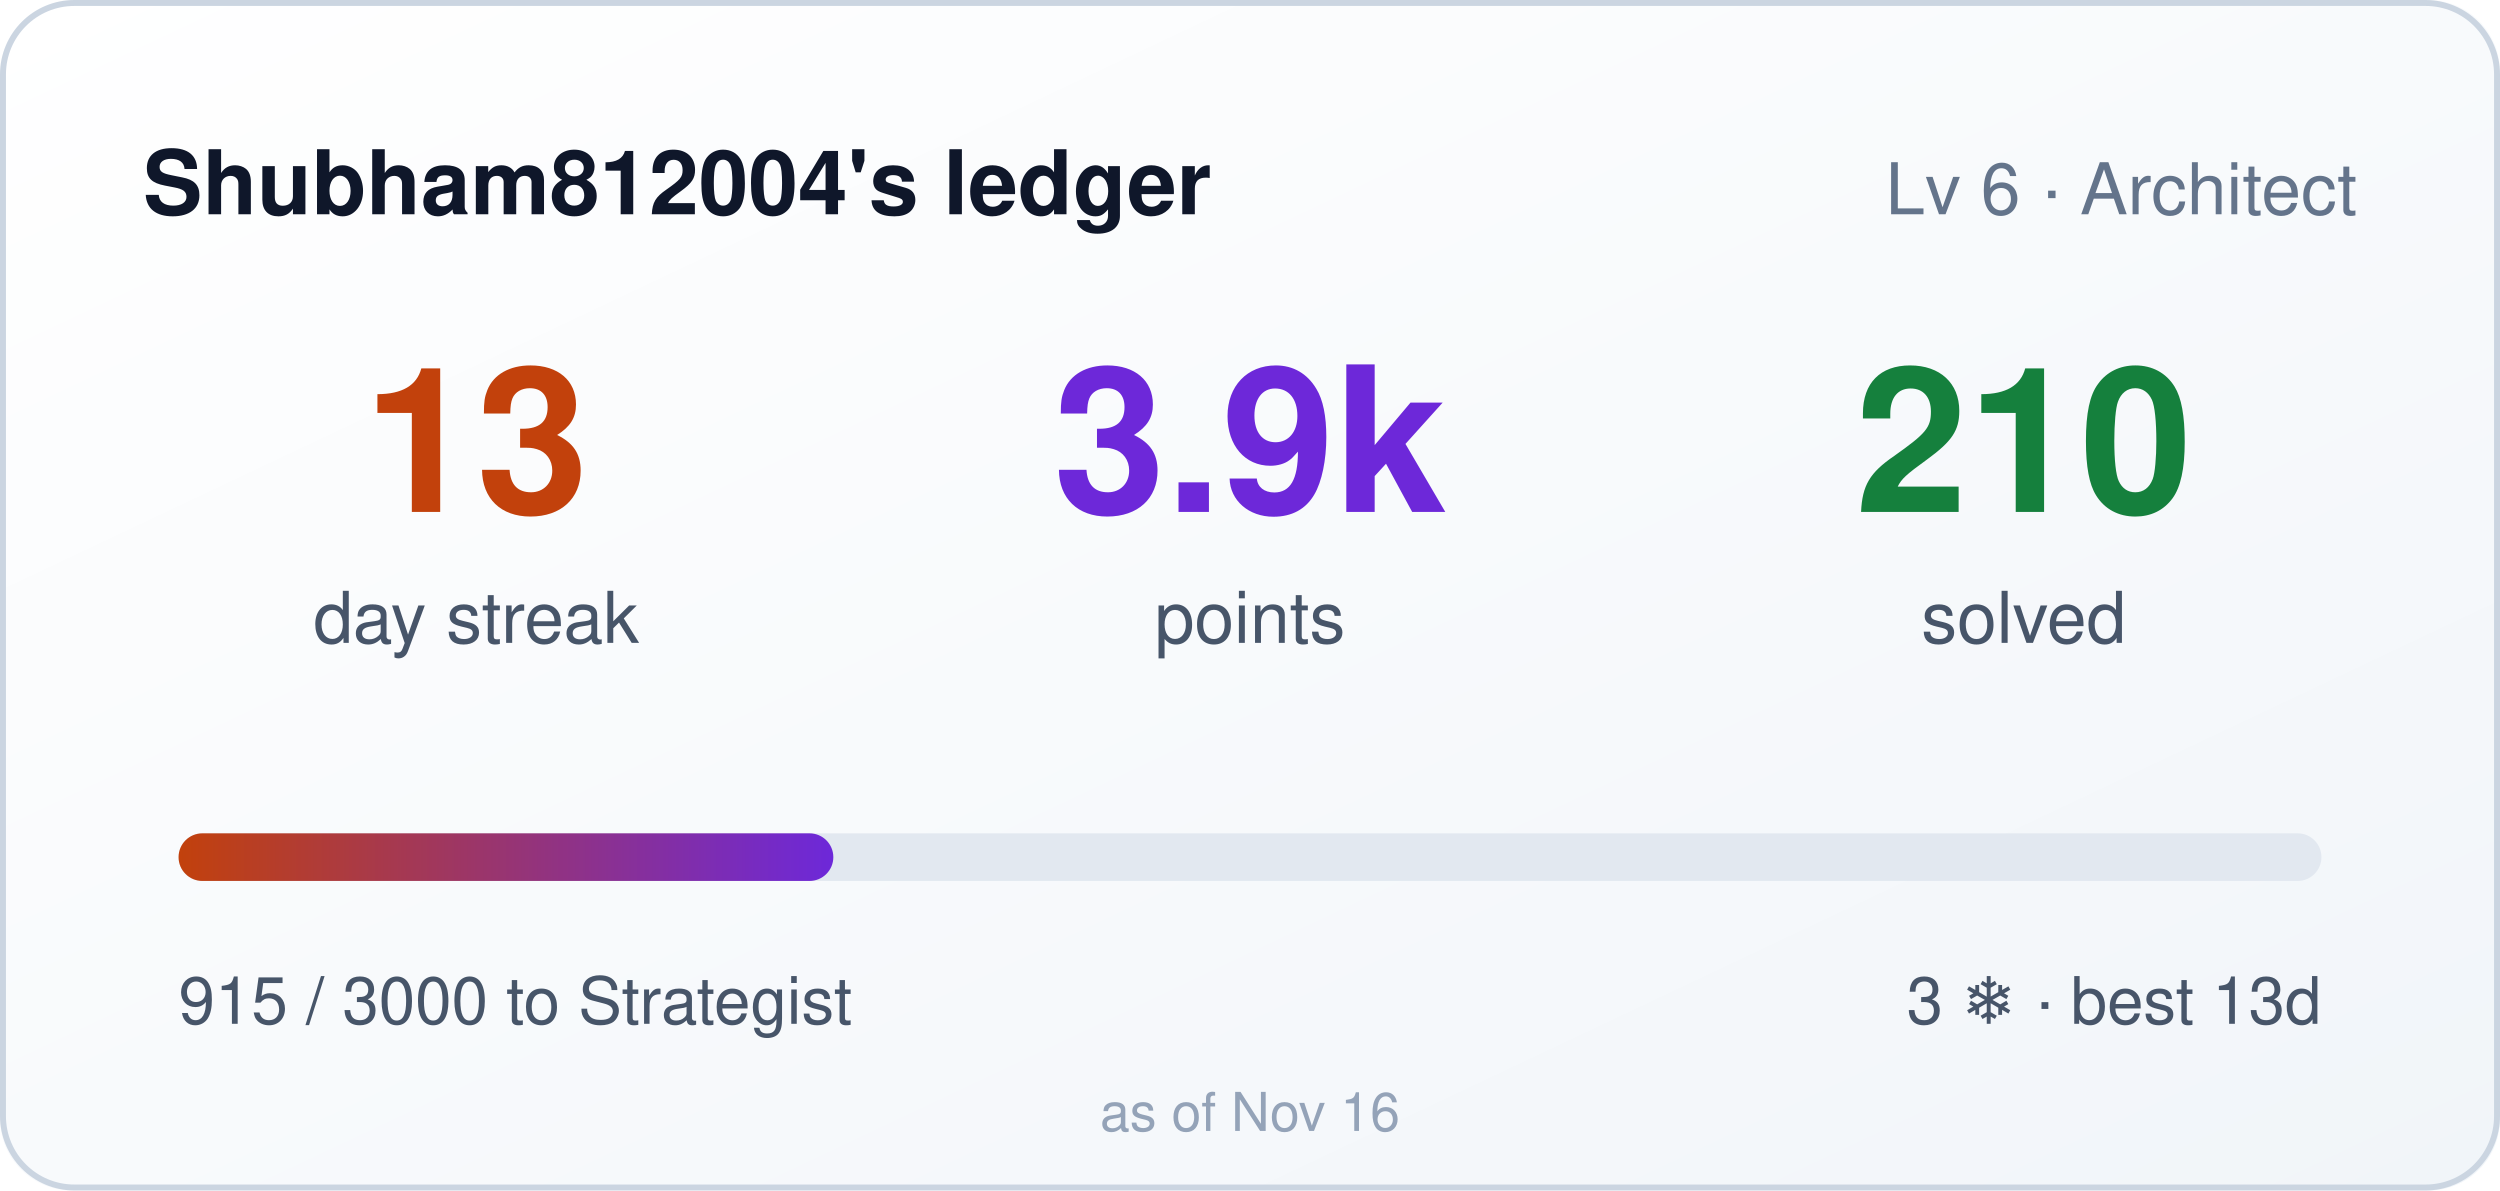
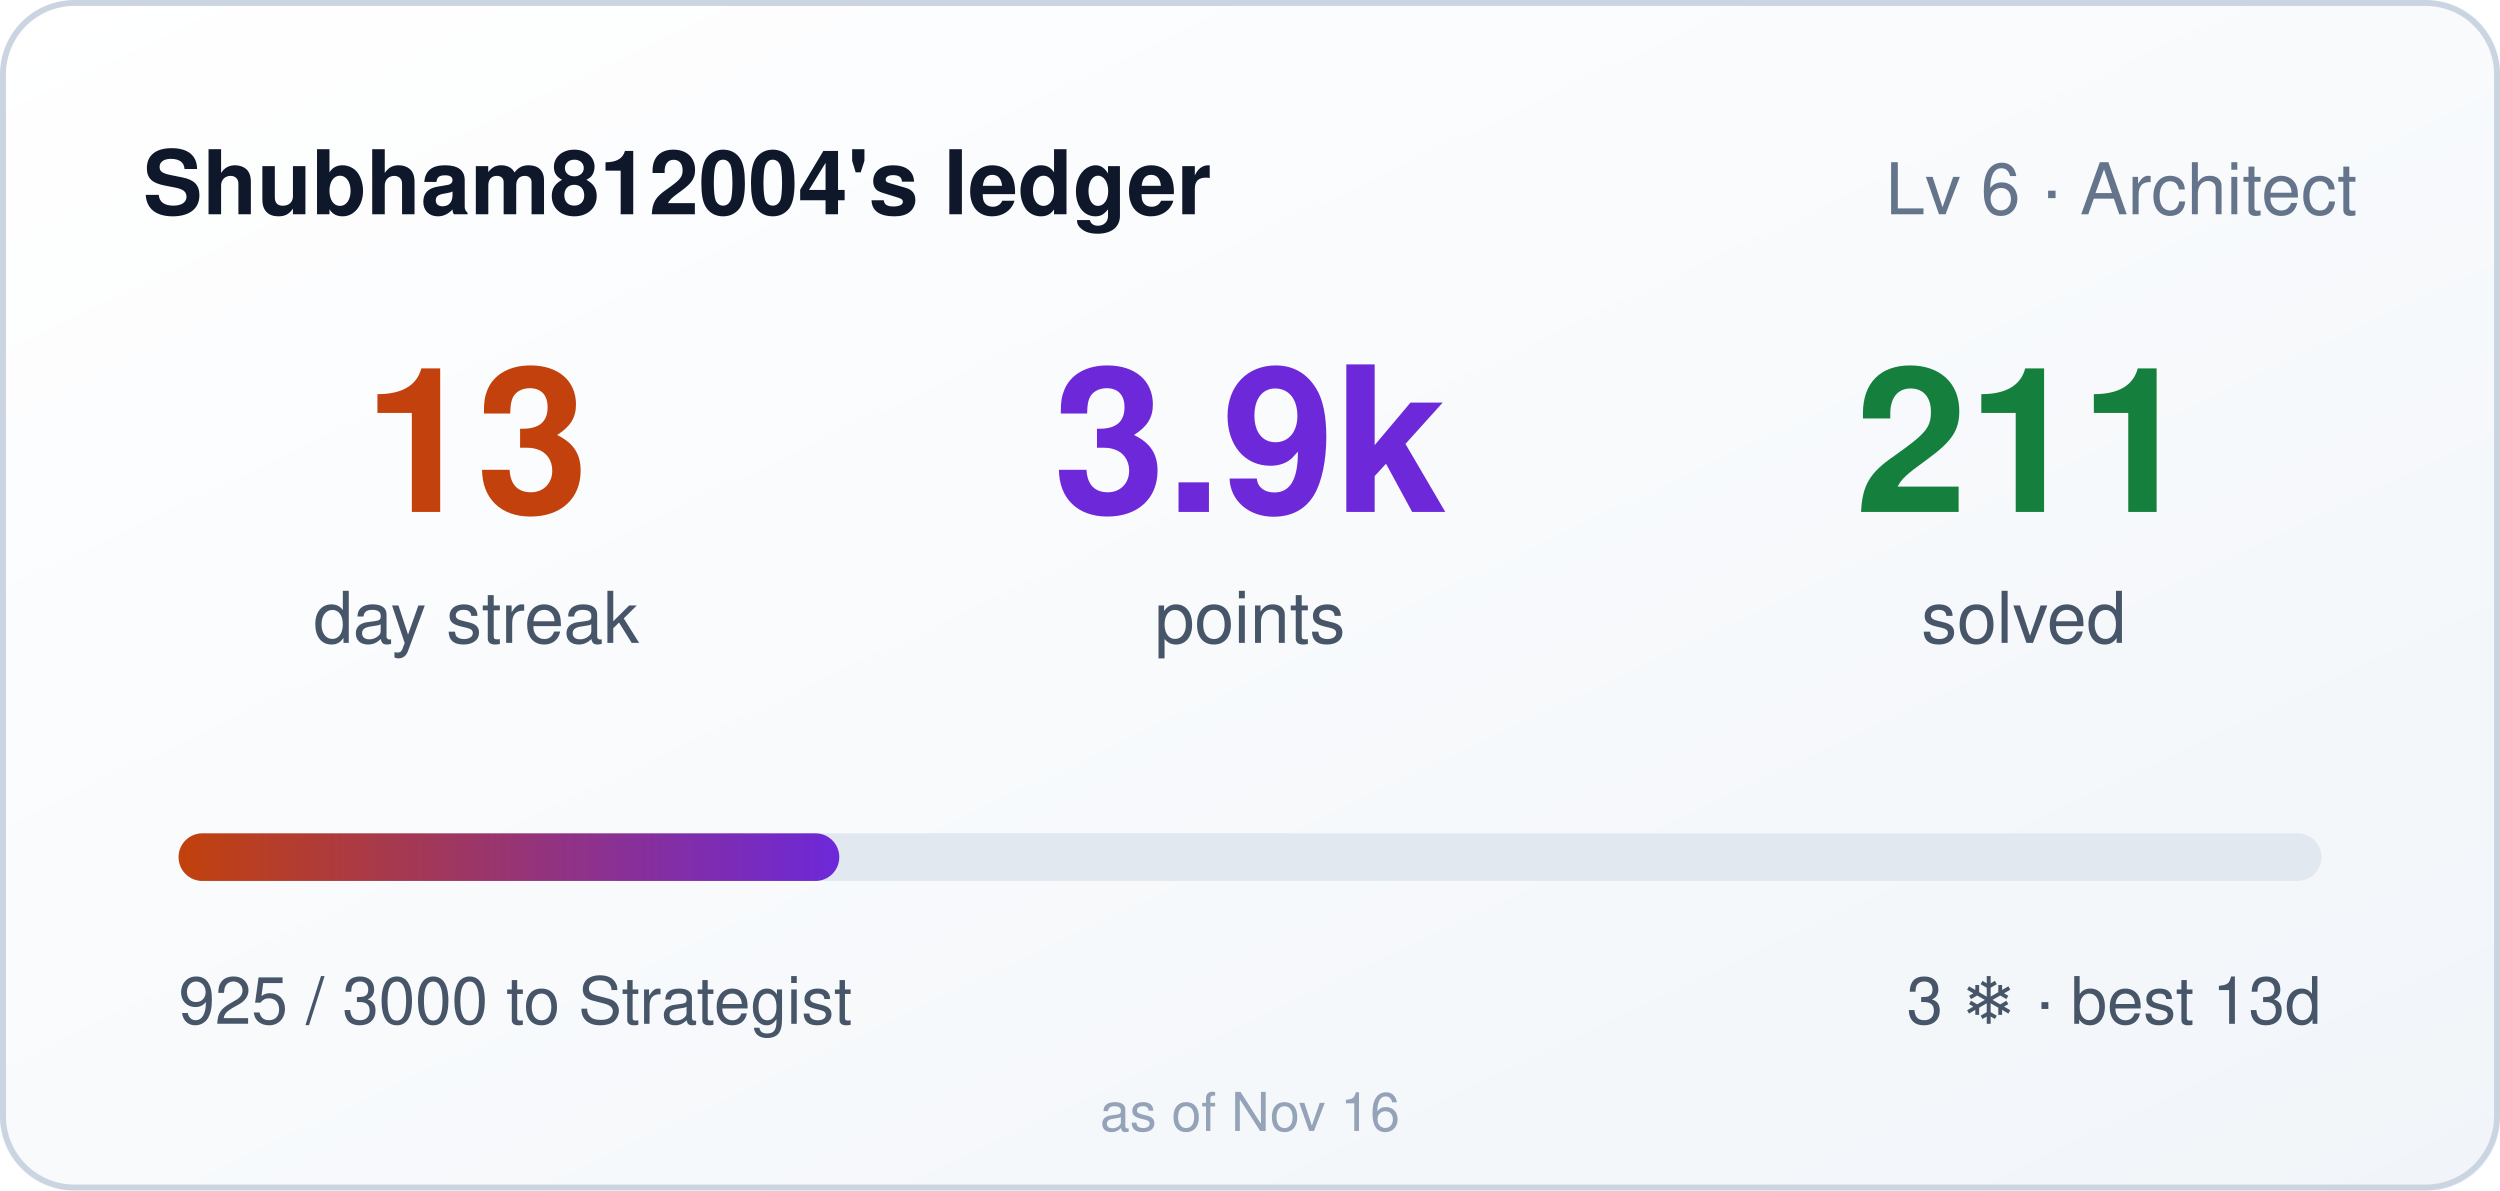
- <svg xmlns="http://www.w3.org/2000/svg" width="420" height="200" role="img" aria-label="Shubham812004's ledger: 13 day streak, 3915 points">
+ <svg xmlns="http://www.w3.org/2000/svg" width="420" height="200" role="img" aria-label="Shubham812004's ledger: 13 day streak, 3925 points">
  <style>
    .bar,.n{transform-box:fill-box}
    .bar{transform-origin:left center}
    @media (prefers-reduced-motion: no-preference){
      .bar{animation:cl-grow .9s cubic-bezier(.22,1,.36,1) both}
      .n{animation:cl-rise .5s ease-out both}
      .n2{animation-delay:.08s}
      .n3{animation-delay:.16s}
    }
    @keyframes cl-grow{from{transform:scaleX(0)}to{transform:scaleX(1)}}
    @keyframes cl-rise{from{opacity:0;transform:translateY(6px)}to{opacity:1;transform:none}}
  </style>
  <defs>
    <linearGradient id="bg" x1="0" y1="0" x2="1" y2="1">
      <stop offset="0" stop-color="#ffffff" />
      <stop offset="1" stop-color="#f1f5f9" />
    </linearGradient>
    <linearGradient id="bar" x1="0" y1="0" x2="1" y2="0">
      <stop offset="0" stop-color="#c2410c" />
      <stop offset="1" stop-color="#6d28d9" />
    </linearGradient>
  </defs>
  <rect width="420" height="200" rx="12" fill="url(#bg)" />
  <rect x="0.5" y="0.5" width="419" height="199" rx="12" fill="none" stroke="#cbd5e1" />
  <text x="24" y="36" fill="#0f172a" font-size="15" font-weight="600" font-family="Segoe UI,Helvetica,Arial,sans-serif">Shubham812004's ledger</text>
  <text x="396" y="36" fill="#64748b" font-size="12" text-anchor="end" font-family="Segoe UI,Helvetica,Arial,sans-serif">Lv 6 · Architect</text>
  <g font-family="Segoe UI,Helvetica,Arial,sans-serif">
    <text class="n n1" x="80" y="86" fill="#c2410c" font-size="34" font-weight="700" text-anchor="middle">13</text>
    <text x="80" y="108" fill="#475569" font-size="12" text-anchor="middle">day streak</text>
    <text class="n n2" x="210" y="86" fill="#6d28d9" font-size="34" font-weight="700" text-anchor="middle">3.9k</text>
    <text x="210" y="108" fill="#475569" font-size="12" text-anchor="middle">points</text>
-     <text class="n n3" x="340" y="86" fill="#15803d" font-size="34" font-weight="700" text-anchor="middle">210</text>
+     <text class="n n3" x="340" y="86" fill="#15803d" font-size="34" font-weight="700" text-anchor="middle">211</text>
    <text x="340" y="108" fill="#475569" font-size="12" text-anchor="middle">solved</text>
  </g>
  <rect x="30" y="140" width="360" height="8" rx="4" fill="#e2e8f0" />
-   <rect class="bar" x="30" y="140" width="110" height="8" rx="4" fill="url(#bar)" />
-   <text x="30" y="172" fill="#475569" font-size="11" font-family="Segoe UI,Helvetica,Arial,sans-serif">915 / 3000 to Strategist</text>
+   <rect class="bar" x="30" y="140" width="111" height="8" rx="4" fill="url(#bar)" />
+   <text x="30" y="172" fill="#475569" font-size="11" font-family="Segoe UI,Helvetica,Arial,sans-serif">925 / 3000 to Strategist</text>
  <text x="390" y="172" fill="#475569" font-size="11" text-anchor="end" font-family="Segoe UI,Helvetica,Arial,sans-serif">3 ❄ · best 13d</text>
  <text x="210" y="190" fill="#94a3b8" font-size="9" text-anchor="middle" font-family="Segoe UI,Helvetica,Arial,sans-serif">as of Nov 16</text>
</svg>
